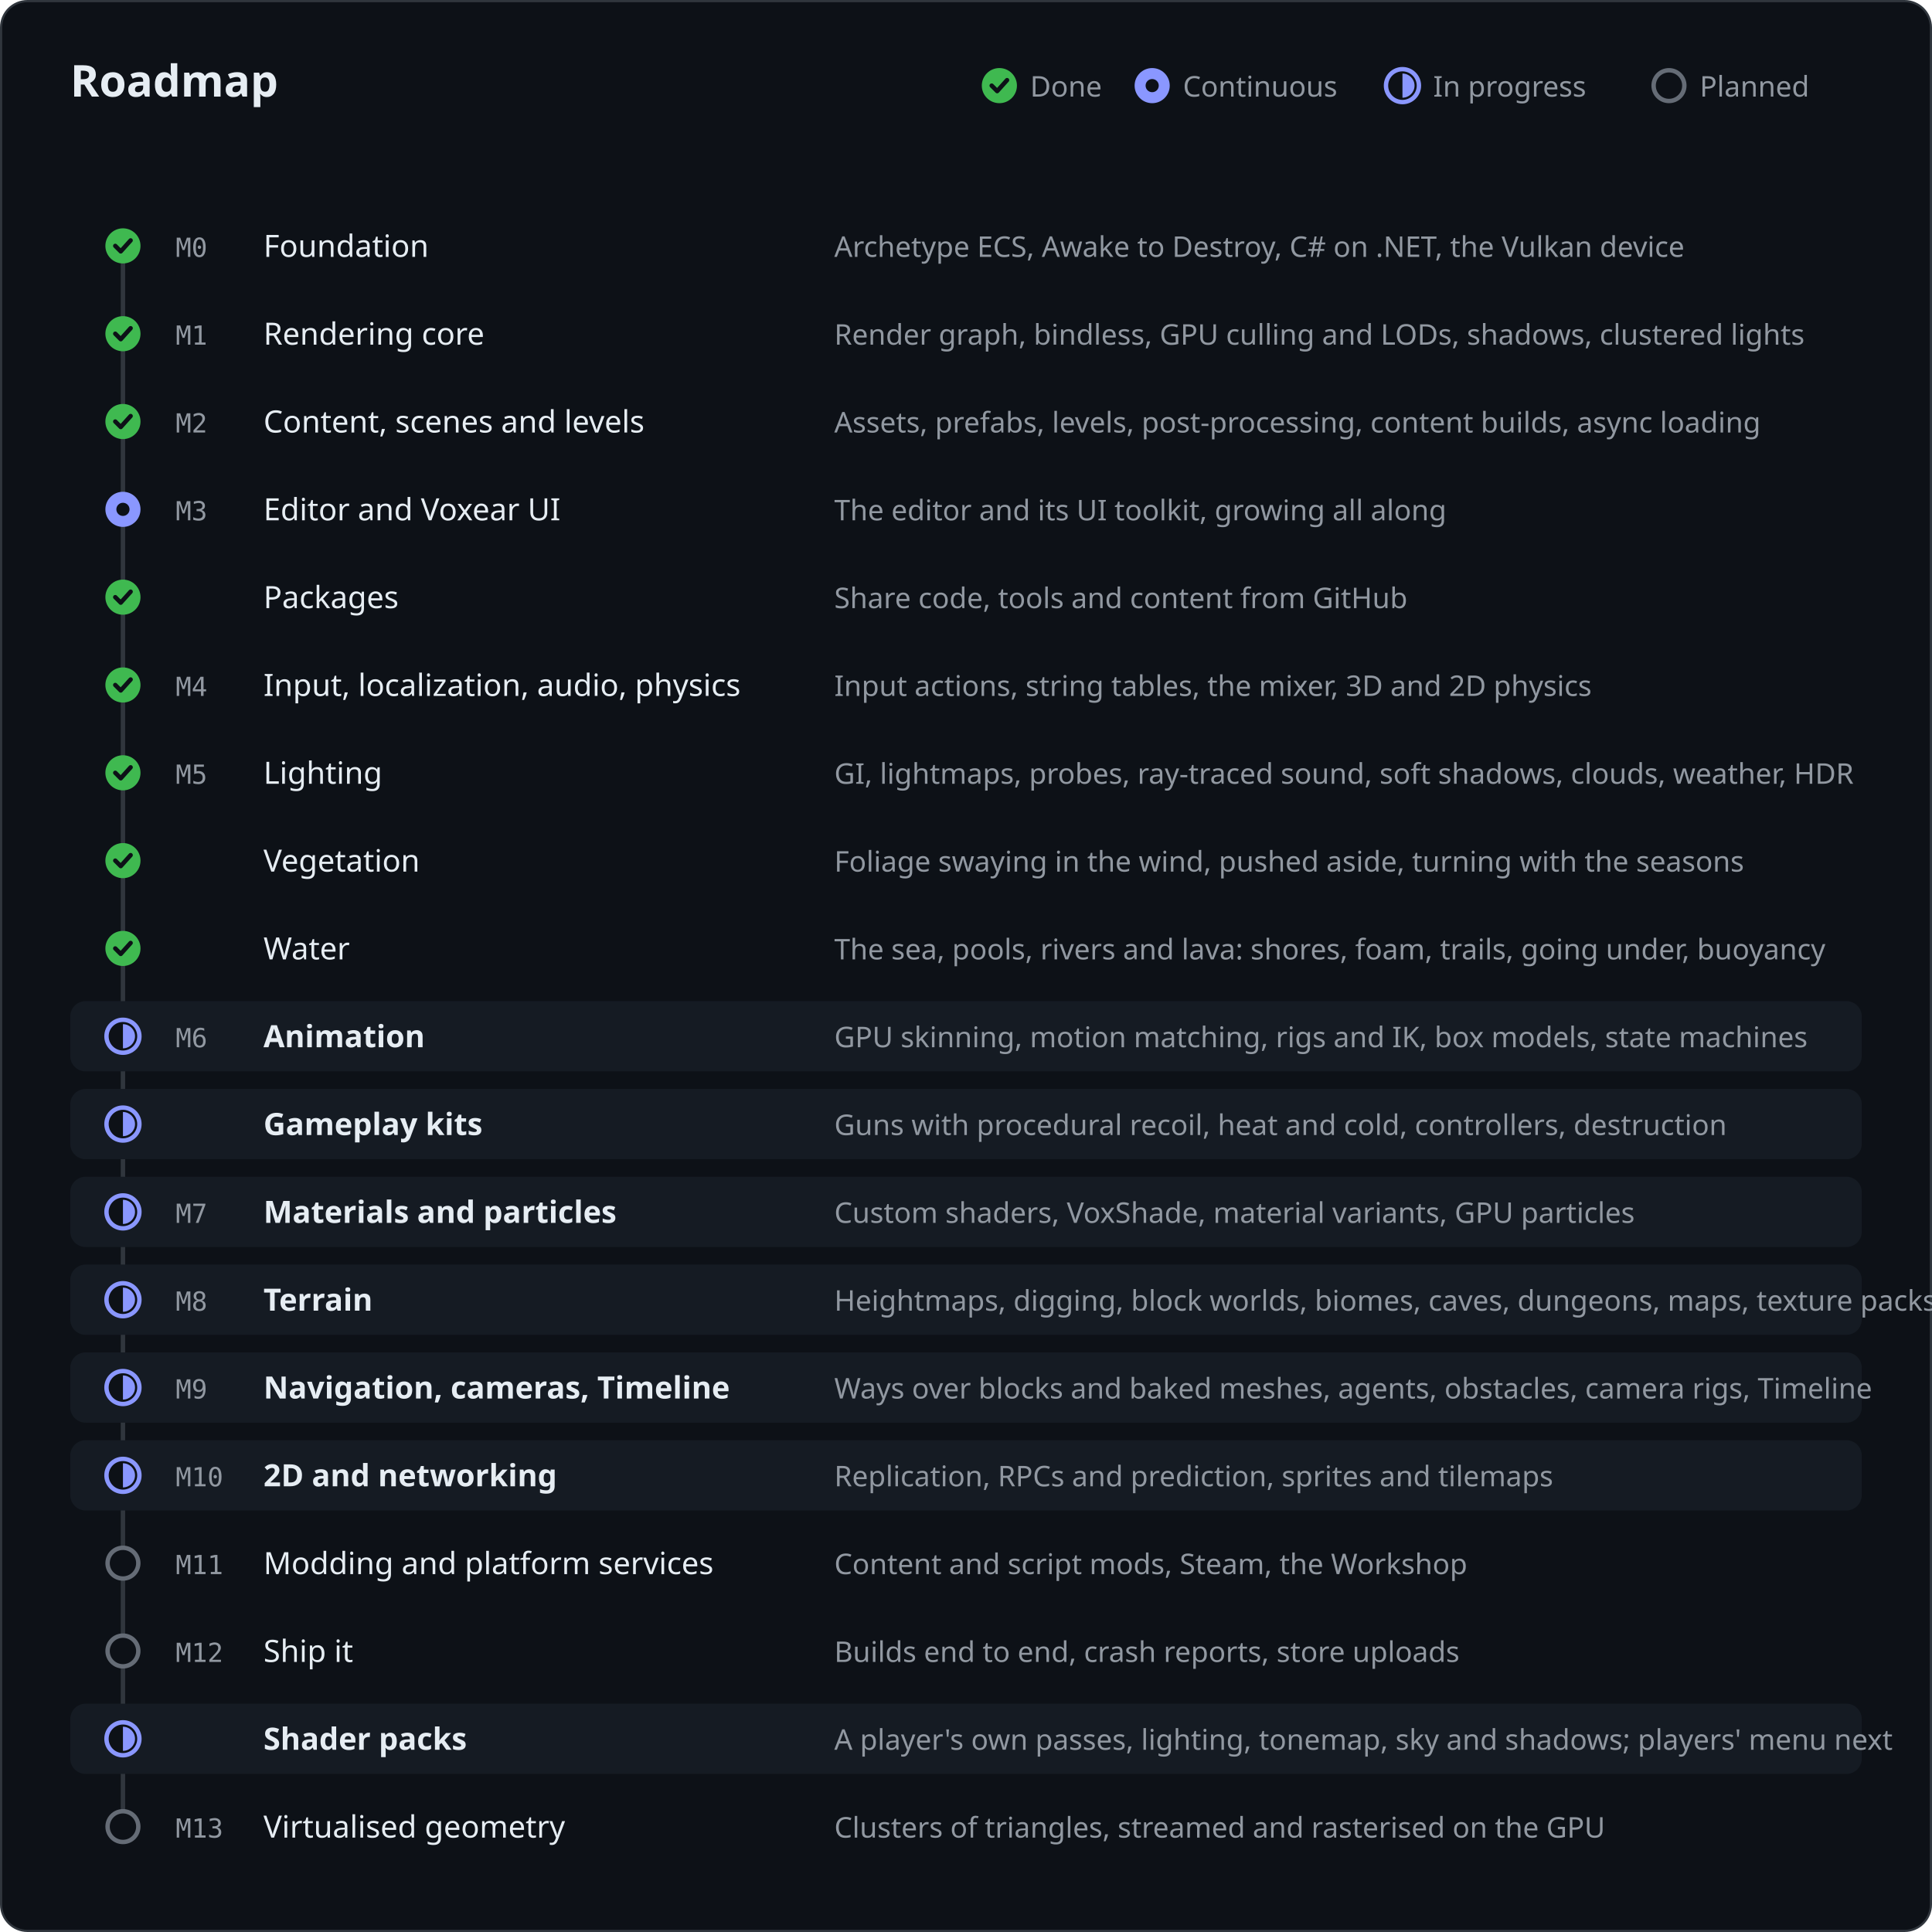
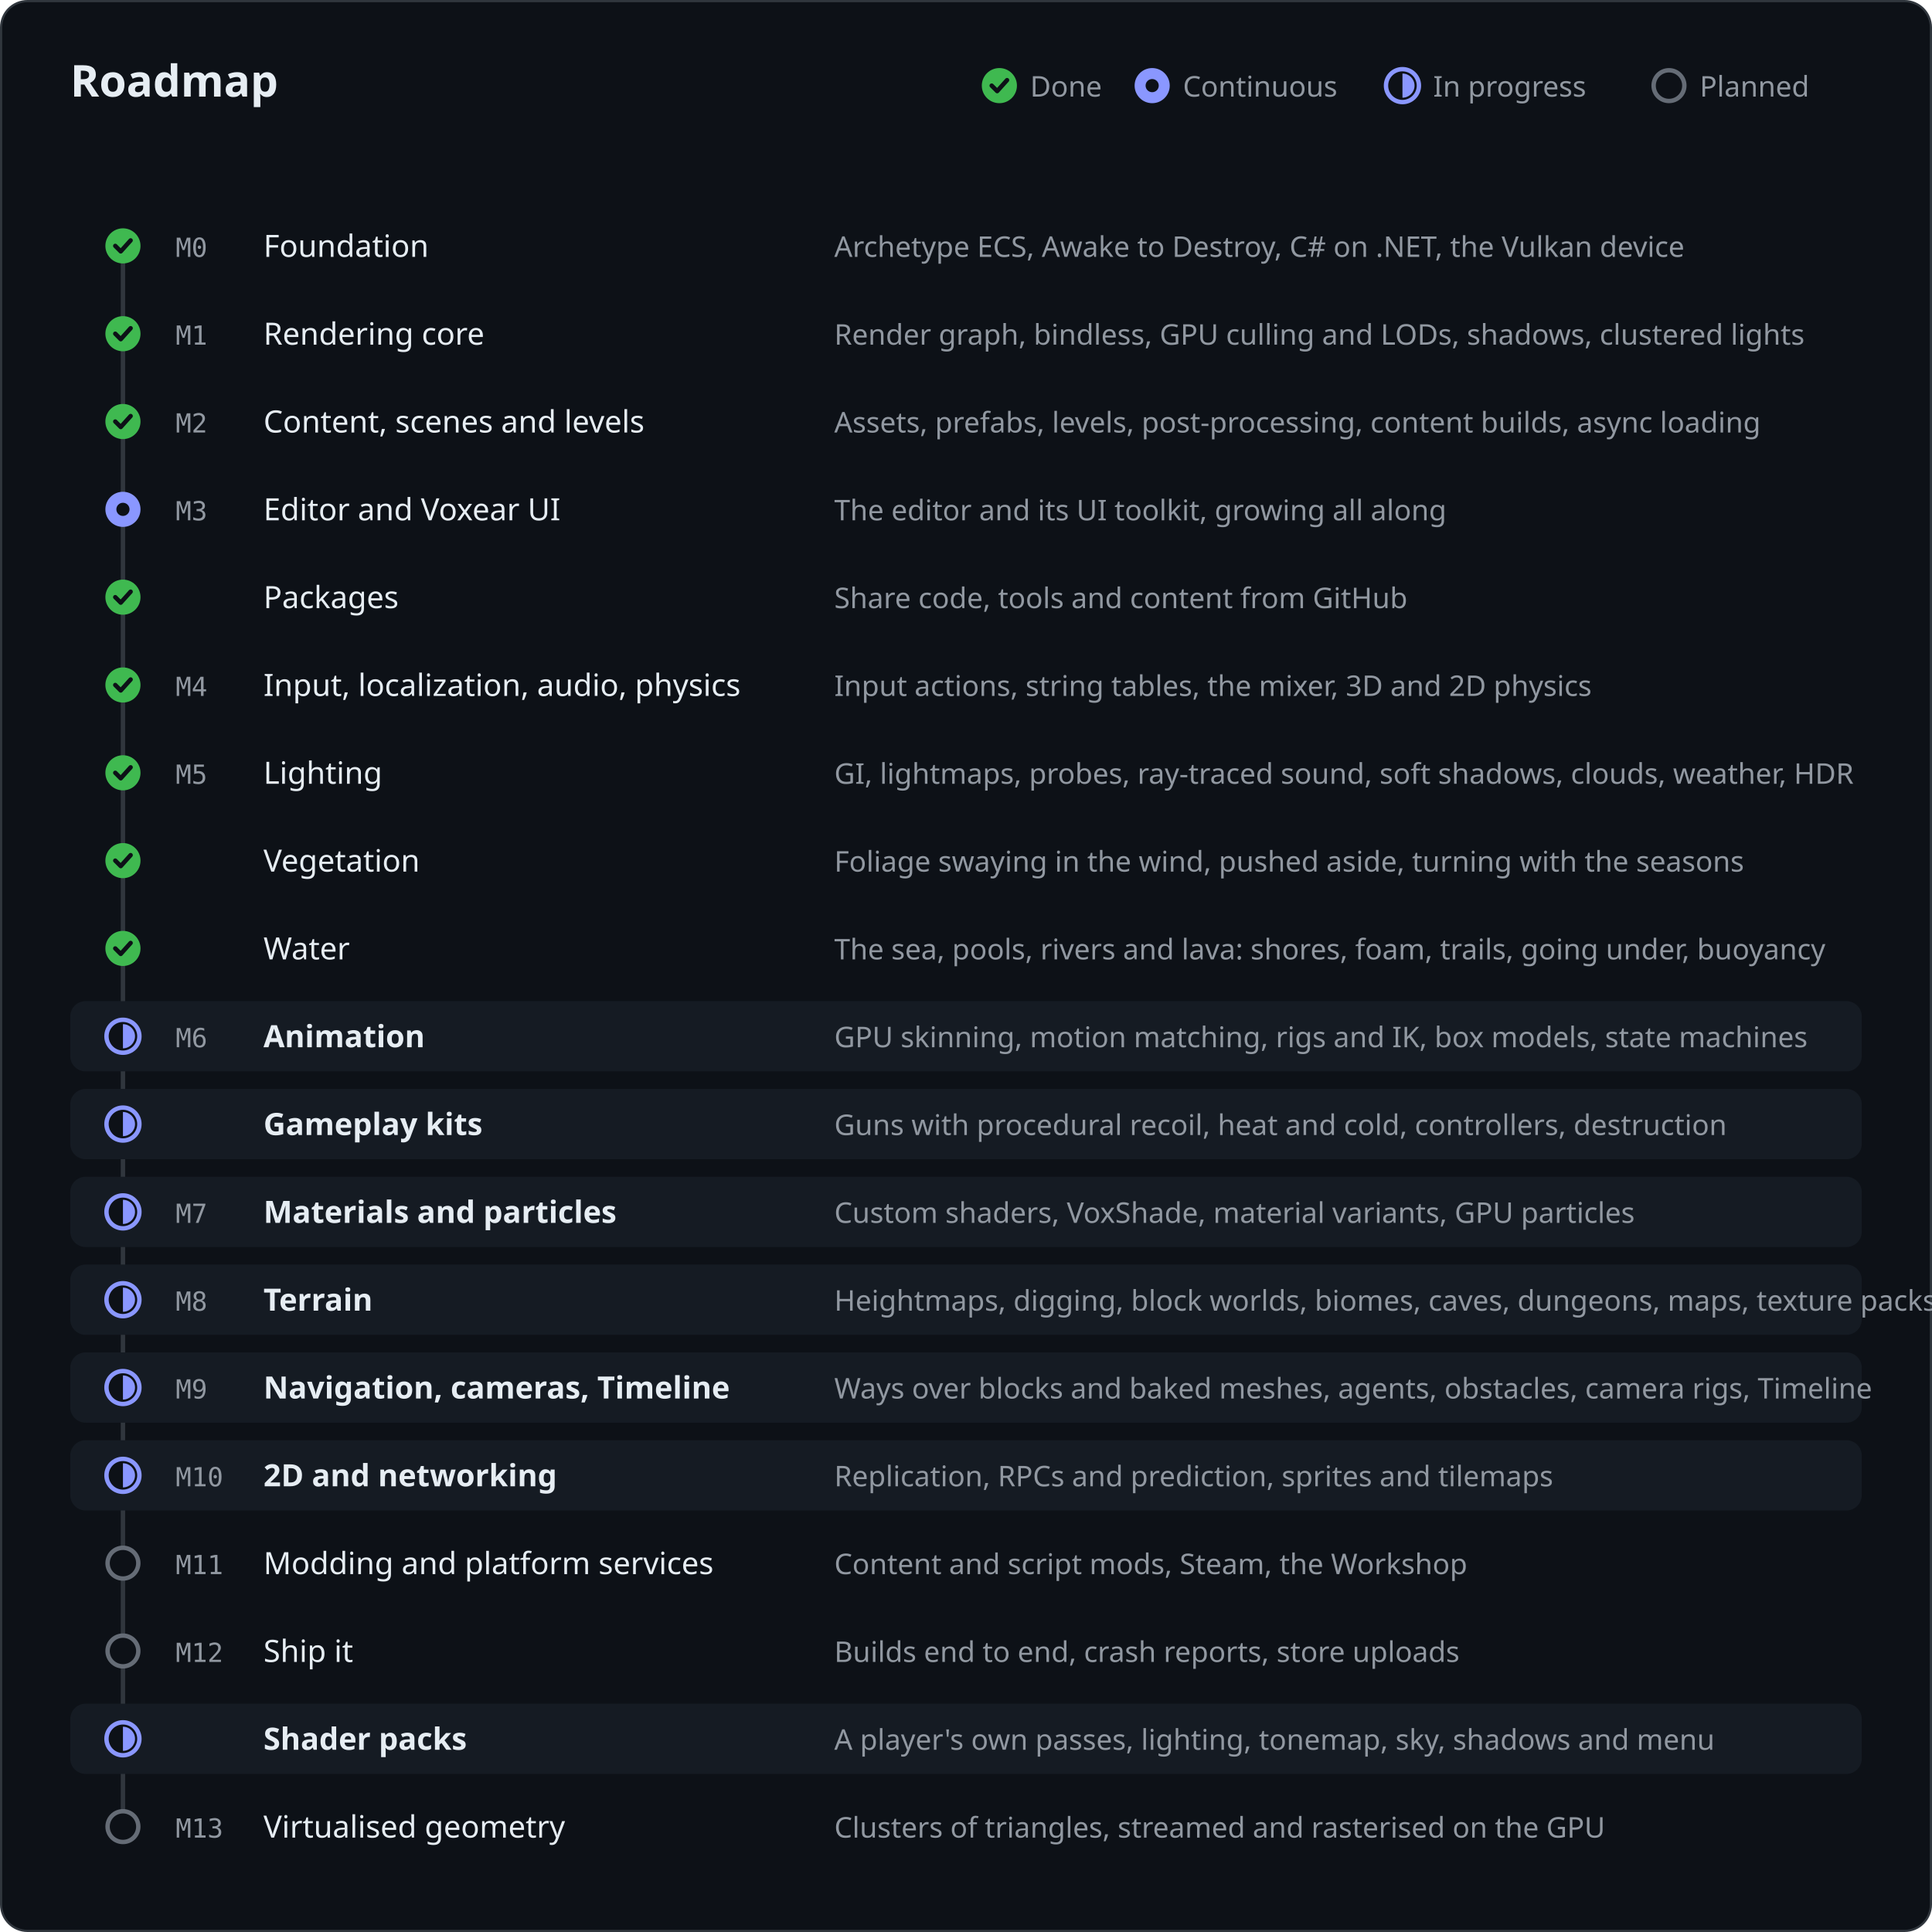
<svg xmlns="http://www.w3.org/2000/svg" width="880" height="880" viewBox="0 0 880 880" role="img" aria-label="Voxear roadmap">
  <rect x="0.5" y="0.5" width="879" height="879" rx="12" fill="#0d1117" stroke="#30363d" />
  <text x="32" y="44" font-family="-apple-system, BlinkMacSystemFont, 'Segoe UI', 'Noto Sans', Helvetica, Arial, sans-serif" font-size="20" font-weight="600" fill="#e6edf3">Roadmap</text>
  <circle cx="760.2" cy="39" r="7" fill="#0d1117" stroke="#656c76" stroke-width="2" />
  <text x="774.2" y="44" font-family="-apple-system, BlinkMacSystemFont, 'Segoe UI', 'Noto Sans', Helvetica, Arial, sans-serif" font-size="13" fill="#9198a1">Planned</text>
  <circle cx="638.8" cy="39" r="7.5" fill="#0d1117" stroke="#8a97ff" stroke-width="2" />
  <path d="M638.8 33.5 a5.5 5.5 0 0 1 0 11 z" fill="#8a97ff" />
  <text x="652.8" y="44" font-family="-apple-system, BlinkMacSystemFont, 'Segoe UI', 'Noto Sans', Helvetica, Arial, sans-serif" font-size="13" fill="#9198a1">In progress</text>
  <circle cx="524.8" cy="39" r="8" fill="#8a97ff" />
  <circle cx="524.8" cy="39" r="3" fill="#0d1117" />
  <text x="538.8" y="44" font-family="-apple-system, BlinkMacSystemFont, 'Segoe UI', 'Noto Sans', Helvetica, Arial, sans-serif" font-size="13" fill="#9198a1">Continuous</text>
  <circle cx="455.2" cy="39" r="8" fill="#3fb950" />
  <path d="M451.7 39 l2.5 2.5 l4.5-5" fill="none" stroke="#0d1117" stroke-width="2" stroke-linecap="round" stroke-linejoin="round" />
  <text x="469.2" y="44" font-family="-apple-system, BlinkMacSystemFont, 'Segoe UI', 'Noto Sans', Helvetica, Arial, sans-serif" font-size="13" fill="#9198a1">Done</text>
  <line x1="56" y1="112" x2="56" y2="832" stroke="#30363d" stroke-width="2" />
  <circle cx="56" cy="112" r="8" fill="#3fb950" />
  <path d="M52.5 112 l2.5 2.5 l4.5-5" fill="none" stroke="#0d1117" stroke-width="2" stroke-linecap="round" stroke-linejoin="round" />
  <text x="80" y="117" font-family="ui-monospace, SFMono-Regular, 'SF Mono', Menlo, Consolas, monospace" font-size="12" fill="#9198a1">M0</text>
  <text x="120" y="117" font-family="-apple-system, BlinkMacSystemFont, 'Segoe UI', 'Noto Sans', Helvetica, Arial, sans-serif" font-size="14" font-weight="500" fill="#e6edf3">Foundation</text>
  <text x="380" y="117" font-family="-apple-system, BlinkMacSystemFont, 'Segoe UI', 'Noto Sans', Helvetica, Arial, sans-serif" font-size="13" fill="#9198a1">Archetype ECS, Awake to Destroy, C# on .NET, the Vulkan device</text>
  <circle cx="56" cy="152" r="8" fill="#3fb950" />
  <path d="M52.5 152 l2.5 2.5 l4.5-5" fill="none" stroke="#0d1117" stroke-width="2" stroke-linecap="round" stroke-linejoin="round" />
  <text x="80" y="157" font-family="ui-monospace, SFMono-Regular, 'SF Mono', Menlo, Consolas, monospace" font-size="12" fill="#9198a1">M1</text>
  <text x="120" y="157" font-family="-apple-system, BlinkMacSystemFont, 'Segoe UI', 'Noto Sans', Helvetica, Arial, sans-serif" font-size="14" font-weight="500" fill="#e6edf3">Rendering core</text>
  <text x="380" y="157" font-family="-apple-system, BlinkMacSystemFont, 'Segoe UI', 'Noto Sans', Helvetica, Arial, sans-serif" font-size="13" fill="#9198a1">Render graph, bindless, GPU culling and LODs, shadows, clustered lights</text>
  <circle cx="56" cy="192" r="8" fill="#3fb950" />
  <path d="M52.5 192 l2.5 2.5 l4.5-5" fill="none" stroke="#0d1117" stroke-width="2" stroke-linecap="round" stroke-linejoin="round" />
  <text x="80" y="197" font-family="ui-monospace, SFMono-Regular, 'SF Mono', Menlo, Consolas, monospace" font-size="12" fill="#9198a1">M2</text>
  <text x="120" y="197" font-family="-apple-system, BlinkMacSystemFont, 'Segoe UI', 'Noto Sans', Helvetica, Arial, sans-serif" font-size="14" font-weight="500" fill="#e6edf3">Content, scenes and levels</text>
  <text x="380" y="197" font-family="-apple-system, BlinkMacSystemFont, 'Segoe UI', 'Noto Sans', Helvetica, Arial, sans-serif" font-size="13" fill="#9198a1">Assets, prefabs, levels, post-processing, content builds, async loading</text>
  <circle cx="56" cy="232" r="8" fill="#8a97ff" />
  <circle cx="56" cy="232" r="3" fill="#0d1117" />
  <text x="80" y="237" font-family="ui-monospace, SFMono-Regular, 'SF Mono', Menlo, Consolas, monospace" font-size="12" fill="#9198a1">M3</text>
  <text x="120" y="237" font-family="-apple-system, BlinkMacSystemFont, 'Segoe UI', 'Noto Sans', Helvetica, Arial, sans-serif" font-size="14" font-weight="500" fill="#e6edf3">Editor and Voxear UI</text>
  <text x="380" y="237" font-family="-apple-system, BlinkMacSystemFont, 'Segoe UI', 'Noto Sans', Helvetica, Arial, sans-serif" font-size="13" fill="#9198a1">The editor and its UI toolkit, growing all along</text>
  <circle cx="56" cy="272" r="8" fill="#3fb950" />
  <path d="M52.5 272 l2.5 2.5 l4.5-5" fill="none" stroke="#0d1117" stroke-width="2" stroke-linecap="round" stroke-linejoin="round" />
  <text x="80" y="277" font-family="ui-monospace, SFMono-Regular, 'SF Mono', Menlo, Consolas, monospace" font-size="12" fill="#9198a1" />
  <text x="120" y="277" font-family="-apple-system, BlinkMacSystemFont, 'Segoe UI', 'Noto Sans', Helvetica, Arial, sans-serif" font-size="14" font-weight="500" fill="#e6edf3">Packages</text>
  <text x="380" y="277" font-family="-apple-system, BlinkMacSystemFont, 'Segoe UI', 'Noto Sans', Helvetica, Arial, sans-serif" font-size="13" fill="#9198a1">Share code, tools and content from GitHub</text>
  <circle cx="56" cy="312" r="8" fill="#3fb950" />
  <path d="M52.5 312 l2.5 2.5 l4.5-5" fill="none" stroke="#0d1117" stroke-width="2" stroke-linecap="round" stroke-linejoin="round" />
  <text x="80" y="317" font-family="ui-monospace, SFMono-Regular, 'SF Mono', Menlo, Consolas, monospace" font-size="12" fill="#9198a1">M4</text>
  <text x="120" y="317" font-family="-apple-system, BlinkMacSystemFont, 'Segoe UI', 'Noto Sans', Helvetica, Arial, sans-serif" font-size="14" font-weight="500" fill="#e6edf3">Input, localization, audio, physics</text>
  <text x="380" y="317" font-family="-apple-system, BlinkMacSystemFont, 'Segoe UI', 'Noto Sans', Helvetica, Arial, sans-serif" font-size="13" fill="#9198a1">Input actions, string tables, the mixer, 3D and 2D physics</text>
  <circle cx="56" cy="352" r="8" fill="#3fb950" />
  <path d="M52.5 352 l2.5 2.5 l4.5-5" fill="none" stroke="#0d1117" stroke-width="2" stroke-linecap="round" stroke-linejoin="round" />
  <text x="80" y="357" font-family="ui-monospace, SFMono-Regular, 'SF Mono', Menlo, Consolas, monospace" font-size="12" fill="#9198a1">M5</text>
  <text x="120" y="357" font-family="-apple-system, BlinkMacSystemFont, 'Segoe UI', 'Noto Sans', Helvetica, Arial, sans-serif" font-size="14" font-weight="500" fill="#e6edf3">Lighting</text>
  <text x="380" y="357" font-family="-apple-system, BlinkMacSystemFont, 'Segoe UI', 'Noto Sans', Helvetica, Arial, sans-serif" font-size="13" fill="#9198a1">GI, lightmaps, probes, ray-traced sound, soft shadows, clouds, weather, HDR</text>
  <circle cx="56" cy="392" r="8" fill="#3fb950" />
  <path d="M52.5 392 l2.5 2.5 l4.5-5" fill="none" stroke="#0d1117" stroke-width="2" stroke-linecap="round" stroke-linejoin="round" />
  <text x="80" y="397" font-family="ui-monospace, SFMono-Regular, 'SF Mono', Menlo, Consolas, monospace" font-size="12" fill="#9198a1" />
  <text x="120" y="397" font-family="-apple-system, BlinkMacSystemFont, 'Segoe UI', 'Noto Sans', Helvetica, Arial, sans-serif" font-size="14" font-weight="500" fill="#e6edf3">Vegetation</text>
  <text x="380" y="397" font-family="-apple-system, BlinkMacSystemFont, 'Segoe UI', 'Noto Sans', Helvetica, Arial, sans-serif" font-size="13" fill="#9198a1">Foliage swaying in the wind, pushed aside, turning with the seasons</text>
  <circle cx="56" cy="432" r="8" fill="#3fb950" />
  <path d="M52.5 432 l2.5 2.5 l4.5-5" fill="none" stroke="#0d1117" stroke-width="2" stroke-linecap="round" stroke-linejoin="round" />
  <text x="80" y="437" font-family="ui-monospace, SFMono-Regular, 'SF Mono', Menlo, Consolas, monospace" font-size="12" fill="#9198a1" />
  <text x="120" y="437" font-family="-apple-system, BlinkMacSystemFont, 'Segoe UI', 'Noto Sans', Helvetica, Arial, sans-serif" font-size="14" font-weight="500" fill="#e6edf3">Water</text>
  <text x="380" y="437" font-family="-apple-system, BlinkMacSystemFont, 'Segoe UI', 'Noto Sans', Helvetica, Arial, sans-serif" font-size="13" fill="#9198a1">The sea, pools, rivers and lava: shores, foam, trails, going under, buoyancy</text>
  <rect x="32" y="456" width="816" height="32" rx="7" fill="#151b23" />
  <circle cx="56" cy="472" r="7.5" fill="#0d1117" stroke="#8a97ff" stroke-width="2" />
  <path d="M56 466.5 a5.5 5.5 0 0 1 0 11 z" fill="#8a97ff" />
  <text x="80" y="477" font-family="ui-monospace, SFMono-Regular, 'SF Mono', Menlo, Consolas, monospace" font-size="12" fill="#9198a1">M6</text>
  <text x="120" y="477" font-family="-apple-system, BlinkMacSystemFont, 'Segoe UI', 'Noto Sans', Helvetica, Arial, sans-serif" font-size="14" font-weight="600" fill="#e6edf3">Animation</text>
  <text x="380" y="477" font-family="-apple-system, BlinkMacSystemFont, 'Segoe UI', 'Noto Sans', Helvetica, Arial, sans-serif" font-size="13" fill="#9198a1">GPU skinning, motion matching, rigs and IK, box models, state machines</text>
  <rect x="32" y="496" width="816" height="32" rx="7" fill="#151b23" />
  <circle cx="56" cy="512" r="7.5" fill="#0d1117" stroke="#8a97ff" stroke-width="2" />
  <path d="M56 506.5 a5.5 5.5 0 0 1 0 11 z" fill="#8a97ff" />
  <text x="80" y="517" font-family="ui-monospace, SFMono-Regular, 'SF Mono', Menlo, Consolas, monospace" font-size="12" fill="#9198a1" />
  <text x="120" y="517" font-family="-apple-system, BlinkMacSystemFont, 'Segoe UI', 'Noto Sans', Helvetica, Arial, sans-serif" font-size="14" font-weight="600" fill="#e6edf3">Gameplay kits</text>
  <text x="380" y="517" font-family="-apple-system, BlinkMacSystemFont, 'Segoe UI', 'Noto Sans', Helvetica, Arial, sans-serif" font-size="13" fill="#9198a1">Guns with procedural recoil, heat and cold, controllers, destruction</text>
  <rect x="32" y="536" width="816" height="32" rx="7" fill="#151b23" />
  <circle cx="56" cy="552" r="7.5" fill="#0d1117" stroke="#8a97ff" stroke-width="2" />
  <path d="M56 546.5 a5.5 5.5 0 0 1 0 11 z" fill="#8a97ff" />
  <text x="80" y="557" font-family="ui-monospace, SFMono-Regular, 'SF Mono', Menlo, Consolas, monospace" font-size="12" fill="#9198a1">M7</text>
  <text x="120" y="557" font-family="-apple-system, BlinkMacSystemFont, 'Segoe UI', 'Noto Sans', Helvetica, Arial, sans-serif" font-size="14" font-weight="600" fill="#e6edf3">Materials and particles</text>
  <text x="380" y="557" font-family="-apple-system, BlinkMacSystemFont, 'Segoe UI', 'Noto Sans', Helvetica, Arial, sans-serif" font-size="13" fill="#9198a1">Custom shaders, VoxShade, material variants, GPU particles</text>
  <rect x="32" y="576" width="816" height="32" rx="7" fill="#151b23" />
  <circle cx="56" cy="592" r="7.5" fill="#0d1117" stroke="#8a97ff" stroke-width="2" />
  <path d="M56 586.5 a5.5 5.5 0 0 1 0 11 z" fill="#8a97ff" />
  <text x="80" y="597" font-family="ui-monospace, SFMono-Regular, 'SF Mono', Menlo, Consolas, monospace" font-size="12" fill="#9198a1">M8</text>
  <text x="120" y="597" font-family="-apple-system, BlinkMacSystemFont, 'Segoe UI', 'Noto Sans', Helvetica, Arial, sans-serif" font-size="14" font-weight="600" fill="#e6edf3">Terrain</text>
  <text x="380" y="597" font-family="-apple-system, BlinkMacSystemFont, 'Segoe UI', 'Noto Sans', Helvetica, Arial, sans-serif" font-size="13" fill="#9198a1">Heightmaps, digging, block worlds, biomes, caves, dungeons, maps, texture packs</text>
  <rect x="32" y="616" width="816" height="32" rx="7" fill="#151b23" />
  <circle cx="56" cy="632" r="7.5" fill="#0d1117" stroke="#8a97ff" stroke-width="2" />
  <path d="M56 626.5 a5.5 5.5 0 0 1 0 11 z" fill="#8a97ff" />
  <text x="80" y="637" font-family="ui-monospace, SFMono-Regular, 'SF Mono', Menlo, Consolas, monospace" font-size="12" fill="#9198a1">M9</text>
  <text x="120" y="637" font-family="-apple-system, BlinkMacSystemFont, 'Segoe UI', 'Noto Sans', Helvetica, Arial, sans-serif" font-size="14" font-weight="600" fill="#e6edf3">Navigation, cameras, Timeline</text>
  <text x="380" y="637" font-family="-apple-system, BlinkMacSystemFont, 'Segoe UI', 'Noto Sans', Helvetica, Arial, sans-serif" font-size="13" fill="#9198a1">Ways over blocks and baked meshes, agents, obstacles, camera rigs, Timeline</text>
  <rect x="32" y="656" width="816" height="32" rx="7" fill="#151b23" />
  <circle cx="56" cy="672" r="7.5" fill="#0d1117" stroke="#8a97ff" stroke-width="2" />
  <path d="M56 666.5 a5.5 5.5 0 0 1 0 11 z" fill="#8a97ff" />
  <text x="80" y="677" font-family="ui-monospace, SFMono-Regular, 'SF Mono', Menlo, Consolas, monospace" font-size="12" fill="#9198a1">M10</text>
  <text x="120" y="677" font-family="-apple-system, BlinkMacSystemFont, 'Segoe UI', 'Noto Sans', Helvetica, Arial, sans-serif" font-size="14" font-weight="600" fill="#e6edf3">2D and networking</text>
  <text x="380" y="677" font-family="-apple-system, BlinkMacSystemFont, 'Segoe UI', 'Noto Sans', Helvetica, Arial, sans-serif" font-size="13" fill="#9198a1">Replication, RPCs and prediction, sprites and tilemaps</text>
  <circle cx="56" cy="712" r="7" fill="#0d1117" stroke="#656c76" stroke-width="2" />
  <text x="80" y="717" font-family="ui-monospace, SFMono-Regular, 'SF Mono', Menlo, Consolas, monospace" font-size="12" fill="#9198a1">M11</text>
  <text x="120" y="717" font-family="-apple-system, BlinkMacSystemFont, 'Segoe UI', 'Noto Sans', Helvetica, Arial, sans-serif" font-size="14" font-weight="500" fill="#e6edf3">Modding and platform services</text>
  <text x="380" y="717" font-family="-apple-system, BlinkMacSystemFont, 'Segoe UI', 'Noto Sans', Helvetica, Arial, sans-serif" font-size="13" fill="#9198a1">Content and script mods, Steam, the Workshop</text>
  <circle cx="56" cy="752" r="7" fill="#0d1117" stroke="#656c76" stroke-width="2" />
  <text x="80" y="757" font-family="ui-monospace, SFMono-Regular, 'SF Mono', Menlo, Consolas, monospace" font-size="12" fill="#9198a1">M12</text>
  <text x="120" y="757" font-family="-apple-system, BlinkMacSystemFont, 'Segoe UI', 'Noto Sans', Helvetica, Arial, sans-serif" font-size="14" font-weight="500" fill="#e6edf3">Ship it</text>
  <text x="380" y="757" font-family="-apple-system, BlinkMacSystemFont, 'Segoe UI', 'Noto Sans', Helvetica, Arial, sans-serif" font-size="13" fill="#9198a1">Builds end to end, crash reports, store uploads</text>
  <rect x="32" y="776" width="816" height="32" rx="7" fill="#151b23" />
  <circle cx="56" cy="792" r="7.5" fill="#0d1117" stroke="#8a97ff" stroke-width="2" />
  <path d="M56 786.5 a5.5 5.5 0 0 1 0 11 z" fill="#8a97ff" />
  <text x="80" y="797" font-family="ui-monospace, SFMono-Regular, 'SF Mono', Menlo, Consolas, monospace" font-size="12" fill="#9198a1" />
  <text x="120" y="797" font-family="-apple-system, BlinkMacSystemFont, 'Segoe UI', 'Noto Sans', Helvetica, Arial, sans-serif" font-size="14" font-weight="600" fill="#e6edf3">Shader packs</text>
-   <text x="380" y="797" font-family="-apple-system, BlinkMacSystemFont, 'Segoe UI', 'Noto Sans', Helvetica, Arial, sans-serif" font-size="13" fill="#9198a1">A player's own passes, lighting, tonemap, sky and shadows; players' menu next</text>
+   <text x="380" y="797" font-family="-apple-system, BlinkMacSystemFont, 'Segoe UI', 'Noto Sans', Helvetica, Arial, sans-serif" font-size="13" fill="#9198a1">A player's own passes, lighting, tonemap, sky, shadows and menu</text>
  <circle cx="56" cy="832" r="7" fill="#0d1117" stroke="#656c76" stroke-width="2" />
  <text x="80" y="837" font-family="ui-monospace, SFMono-Regular, 'SF Mono', Menlo, Consolas, monospace" font-size="12" fill="#9198a1">M13</text>
  <text x="120" y="837" font-family="-apple-system, BlinkMacSystemFont, 'Segoe UI', 'Noto Sans', Helvetica, Arial, sans-serif" font-size="14" font-weight="500" fill="#e6edf3">Virtualised geometry</text>
  <text x="380" y="837" font-family="-apple-system, BlinkMacSystemFont, 'Segoe UI', 'Noto Sans', Helvetica, Arial, sans-serif" font-size="13" fill="#9198a1">Clusters of triangles, streamed and rasterised on the GPU</text>
</svg>
